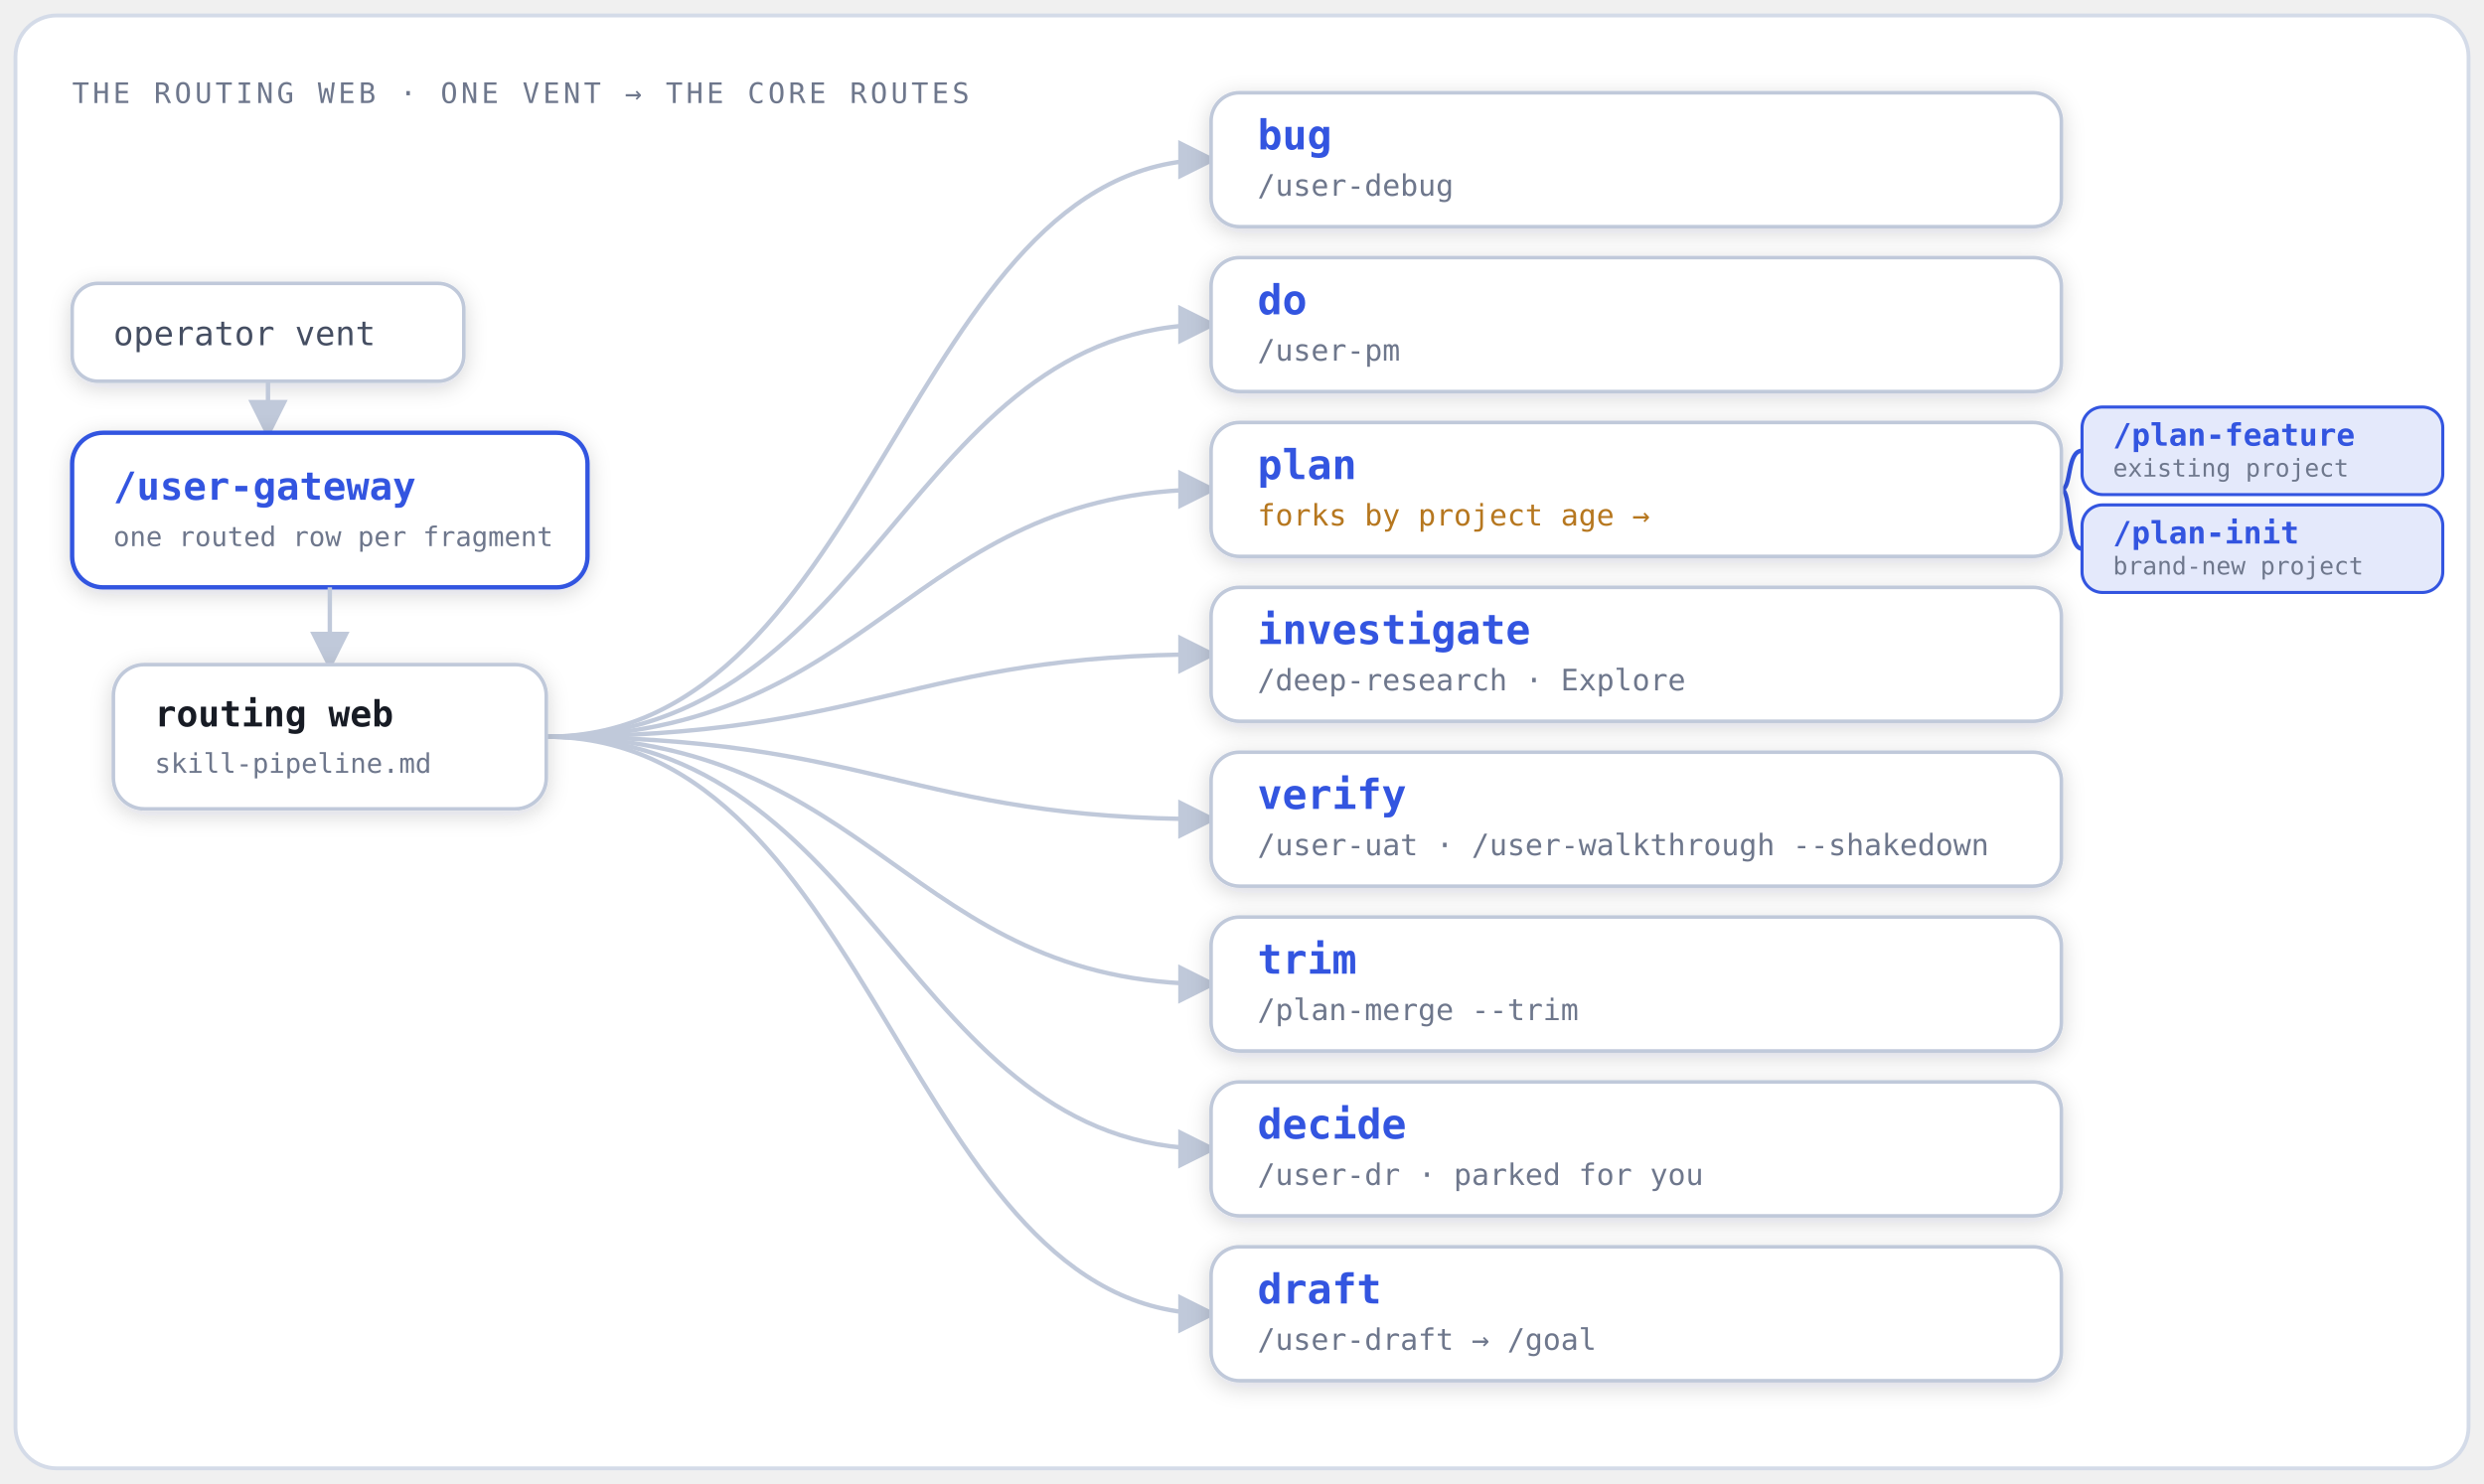
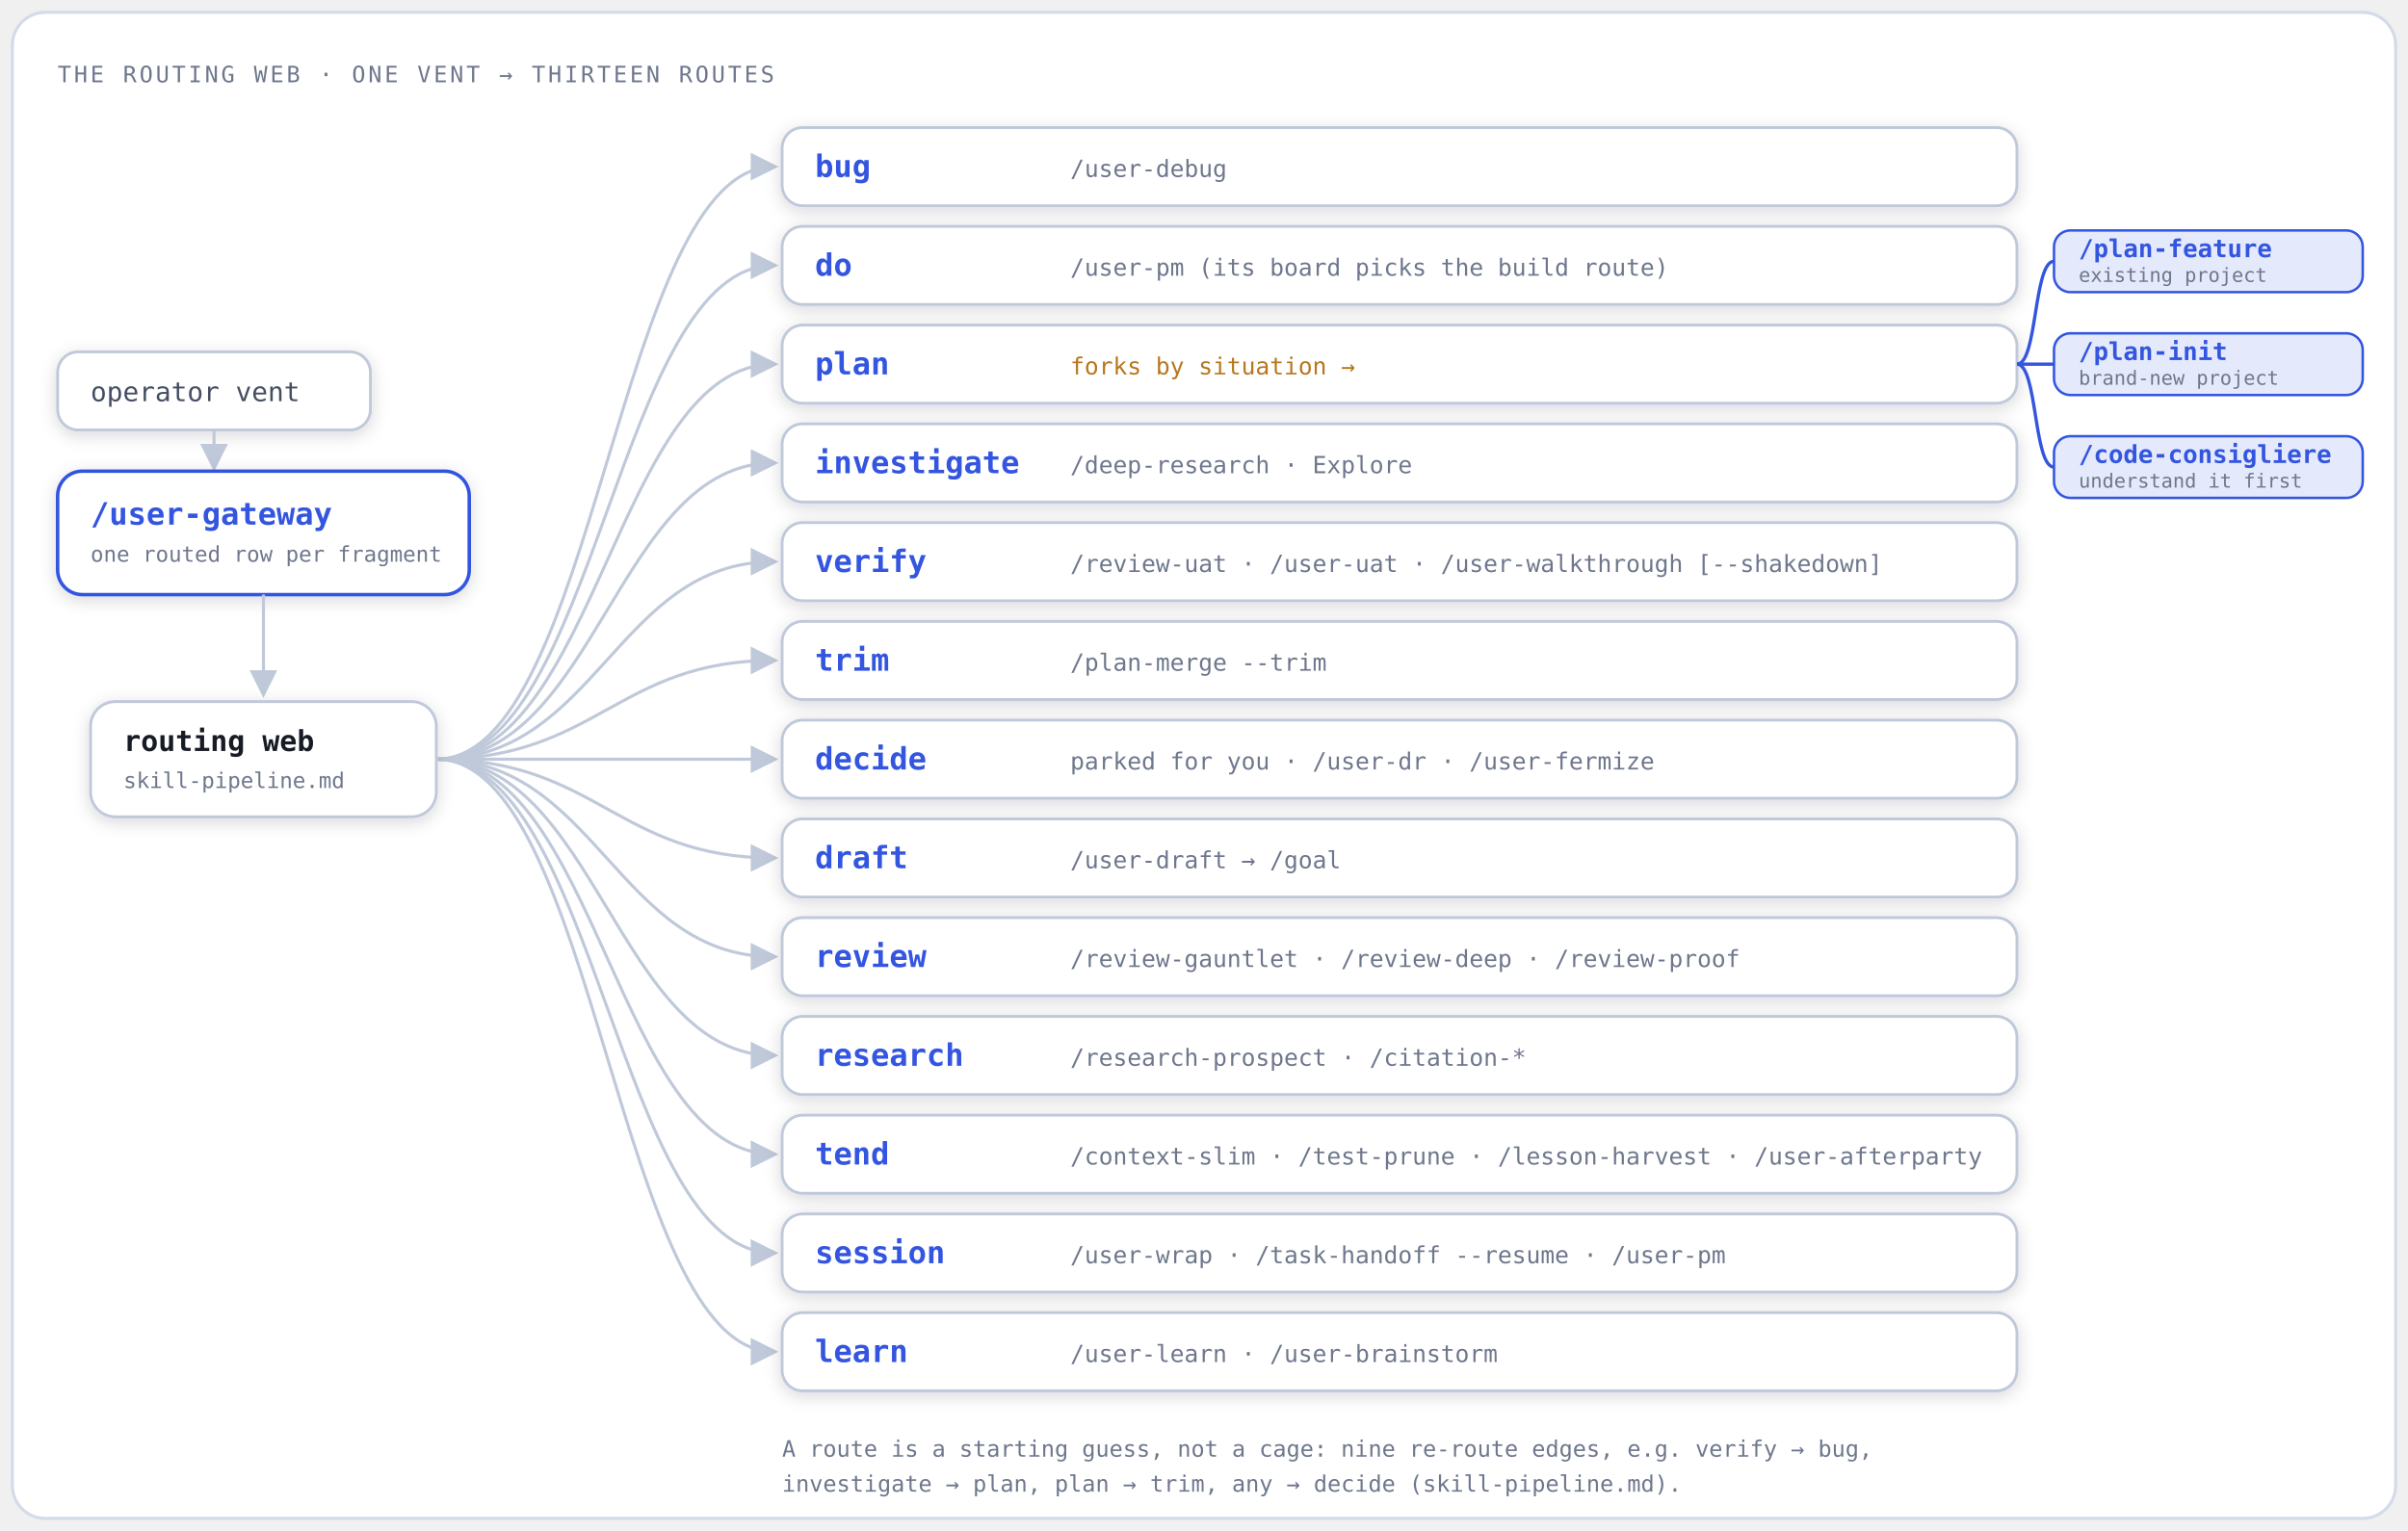
- <svg xmlns="http://www.w3.org/2000/svg" viewBox="0 0 964 576" font-family="ui-monospace,'Cascadia Code','SF Mono',Consolas,'Roboto Mono',monospace" role="img" aria-label="The routing web: operator vent through user-gateway to the core rails, with the plan rail forking to plan-feature (existing project) and plan-init (new project)">
+ <svg xmlns="http://www.w3.org/2000/svg" viewBox="0 0 1170 744" font-family="ui-monospace,'Cascadia Code','SF Mono',Consolas,'Roboto Mono',monospace" role="img" aria-label="The routing web: an operator vent goes through user-gateway to thirteen routes: bug, do, plan, investigate, verify, trim, decide, draft, review, research, tend, session and learn. The plan route forks to plan-feature, plan-init or code-consigliere. Routes are a starting guess with nine re-route edges.">
  <defs>
    <marker id="ar-light" markerWidth="9" markerHeight="9" refX="7.5" refY="4.5" orient="auto">
      <path d="M0,0 L9,4.5 L0,9 Z" fill="#C0C9DA" />
    </marker>
    <filter id="sh-light" x="-20%" y="-40%" width="140%" height="180%">
      <feDropShadow dx="0" dy="2" stdDeviation="4" flood-color="rgba(20,26,40,.16)" />
    </filter>
  </defs>
  <style>
    .bg{fill:#FFFFFF;stroke:#D4DBE8;stroke-width:1.5}
-     .fan{fill:none;stroke:#C0C9DA;stroke-width:1.7}
-     .fork{fill:none;stroke:#3355E0;stroke-width:1.7}
+     .fan{fill:none;stroke:#C0C9DA;stroke-width:1.5}
+     .fork{fill:none;stroke:#3355E0;stroke-width:1.6}
    .rail rect{fill:#FFFFFF;stroke:#C0C9DA;stroke-width:1.4;filter:url(#sh-light)}
-     .rail-name{fill:#3355E0;font-size:16px;font-weight:600}
+     .rail-name{fill:#3355E0;font-size:15px;font-weight:600}
    .rail-dest{fill:#6E778C;font-size:11.5px}
    .rail-sub{fill:#B6771F;font-size:11.5px}
    .innode rect{fill:#FFFFFF;stroke:#C0C9DA;stroke-width:1.4;filter:url(#sh-light)}
    .innode.gw rect{stroke:#3355E0;stroke-width:1.7}
    .in-t{fill:#454E62;font-size:13px}
    .gw-cmd{fill:#3355E0;font-size:15px;font-weight:600}
    .gw-sub{fill:#6E778C;font-size:10.5px}
    .hub-t{fill:#171B24;font-size:14px;font-weight:600}
    .hub-sub{fill:#6E778C;font-size:10.5px}
    .chip rect{fill:#E4E9FB;stroke:#3355E0;stroke-width:1.2}
    .chip-cmd{fill:#3355E0;font-size:12px;font-weight:600}
    .chip-lbl{fill:#6E778C;font-size:9.5px}
    .title{fill:#6E778C;font-size:11px;letter-spacing:.12em}
+     .note{fill:#6E778C;font-size:11px}
  </style>
-   <rect class="bg" x="6" y="6" width="952" height="564" rx="16" />
-   <text class="title" x="28" y="40">THE ROUTING WEB  ·  ONE VENT  →  THE CORE ROUTES</text>
+   <rect class="bg" x="6" y="6" width="1158" height="732" rx="16" />
+   <text class="title" x="28" y="40">THE ROUTING WEB · ONE VENT  →  THIRTEEN ROUTES</text>
  <g>
-     <path class="fan" marker-end="url(#ar-light)" d="M212,286 C 340,286 352,62 470,62" />
-     <path class="fan" marker-end="url(#ar-light)" d="M212,286 C 340,286 352,126 470,126" />
-     <path class="fan" marker-end="url(#ar-light)" d="M212,286 C 340,286 352,190 470,190" />
-     <path class="fan" marker-end="url(#ar-light)" d="M212,286 C 340,286 352,254 470,254" />
-     <path class="fan" marker-end="url(#ar-light)" d="M212,286 C 340,286 352,318 470,318" />
-     <path class="fan" marker-end="url(#ar-light)" d="M212,286 C 340,286 352,382 470,382" />
-     <path class="fan" marker-end="url(#ar-light)" d="M212,286 C 340,286 352,446 470,446" />
-     <path class="fan" marker-end="url(#ar-light)" d="M212,286 C 340,286 352,510 470,510" />
+     <path class="fan" marker-end="url(#ar-light)" d="M212,369 C 290,369 300,81 376,81" />
+     <path class="fan" marker-end="url(#ar-light)" d="M212,369 C 290,369 300,129 376,129" />
+     <path class="fan" marker-end="url(#ar-light)" d="M212,369 C 290,369 300,177 376,177" />
+     <path class="fan" marker-end="url(#ar-light)" d="M212,369 C 290,369 300,225 376,225" />
+     <path class="fan" marker-end="url(#ar-light)" d="M212,369 C 290,369 300,273 376,273" />
+     <path class="fan" marker-end="url(#ar-light)" d="M212,369 C 290,369 300,321 376,321" />
+     <path class="fan" marker-end="url(#ar-light)" d="M212,369 C 290,369 300,369 376,369" />
+     <path class="fan" marker-end="url(#ar-light)" d="M212,369 C 290,369 300,417 376,417" />
+     <path class="fan" marker-end="url(#ar-light)" d="M212,369 C 290,369 300,465 376,465" />
+     <path class="fan" marker-end="url(#ar-light)" d="M212,369 C 290,369 300,513 376,513" />
+     <path class="fan" marker-end="url(#ar-light)" d="M212,369 C 290,369 300,561 376,561" />
+     <path class="fan" marker-end="url(#ar-light)" d="M212,369 C 290,369 300,609 376,609" />
+     <path class="fan" marker-end="url(#ar-light)" d="M212,369 C 290,369 300,657 376,657" />
  </g>
-   <path class="fork" d="M800,190 C 804,190 802,175 808,175" />
-   <path class="fork" d="M800,190 C 804,190 802,213 808,213" />
  <g class="innode vent">
-     <rect x="28" y="110" width="152" height="38" rx="10" />
-     <text class="in-t" x="44" y="134">operator vent</text>
+     <rect x="28" y="171" width="152" height="38" rx="10" />
+     <text class="in-t" x="44" y="195">operator vent</text>
  </g>
-   <path class="fan" marker-end="url(#ar-light)" d="M104,148 L104,168" />
+   <path class="fan" marker-end="url(#ar-light)" d="M104,209 L104,227" />
  <g class="innode gw">
-     <rect x="28" y="168" width="200" height="60" rx="12" />
-     <text class="gw-cmd" x="44" y="194">/user-gateway</text>
-     <text class="gw-sub" x="44" y="212">one routed row per fragment</text>
+     <rect x="28" y="229" width="200" height="60" rx="12" />
+     <text class="gw-cmd" x="44" y="255">/user-gateway</text>
+     <text class="gw-sub" x="44" y="273">one routed row per fragment</text>
  </g>
-   <path class="fan" marker-end="url(#ar-light)" d="M128,228 L128,258" />
+   <path class="fan" marker-end="url(#ar-light)" d="M128,289 L128,337" />
  <g class="innode hub">
-     <rect x="44" y="258" width="168" height="56" rx="12" />
-     <text class="hub-t" x="60" y="282">routing web</text>
-     <text class="hub-sub" x="60" y="300">skill-pipeline.md</text>
+     <rect x="44" y="341" width="168" height="56" rx="12" />
+     <text class="hub-t" x="60" y="365">routing web</text>
+     <text class="hub-sub" x="60" y="383">skill-pipeline.md</text>
  </g>
  <g>
    <g class="rail">
-       <rect x="470" y="36" width="330" height="52" rx="11" />
-       <text class="rail-name" x="488" y="58">bug</text>
-       <text class="rail-dest" x="488" y="76">/user-debug</text>
+       <rect x="380" y="62" width="600" height="38" rx="10" />
+       <text class="rail-name" x="396" y="86">bug</text>
+       <text class="rail-dest" x="520" y="86">/user-debug</text>
    </g>
    <g class="rail">
-       <rect x="470" y="100" width="330" height="52" rx="11" />
-       <text class="rail-name" x="488" y="122">do</text>
-       <text class="rail-dest" x="488" y="140">/user-pm</text>
+       <rect x="380" y="110" width="600" height="38" rx="10" />
+       <text class="rail-name" x="396" y="134">do</text>
+       <text class="rail-dest" x="520" y="134">/user-pm  (its board picks the build route)</text>
    </g>
    <g class="rail">
-       <rect x="470" y="164" width="330" height="52" rx="11" />
-       <text class="rail-name" x="488" y="186">plan</text>
-       <text class="rail-sub" x="488" y="204">forks by project age →</text>
+       <rect x="380" y="158" width="600" height="38" rx="10" />
+       <text class="rail-name" x="396" y="182">plan</text>
+       <text class="rail-sub" x="520" y="182">forks by situation  →</text>
    </g>
    <g class="rail">
-       <rect x="470" y="228" width="330" height="52" rx="11" />
-       <text class="rail-name" x="488" y="250">investigate</text>
-       <text class="rail-dest" x="488" y="268">/deep-research  ·  Explore</text>
+       <rect x="380" y="206" width="600" height="38" rx="10" />
+       <text class="rail-name" x="396" y="230">investigate</text>
+       <text class="rail-dest" x="520" y="230">/deep-research · Explore</text>
    </g>
    <g class="rail">
-       <rect x="470" y="292" width="330" height="52" rx="11" />
-       <text class="rail-name" x="488" y="314">verify</text>
-       <text class="rail-dest" x="488" y="332">/user-uat  ·  /user-walkthrough --shakedown</text>
+       <rect x="380" y="254" width="600" height="38" rx="10" />
+       <text class="rail-name" x="396" y="278">verify</text>
+       <text class="rail-dest" x="520" y="278">/review-uat · /user-uat · /user-walkthrough [--shakedown]</text>
    </g>
    <g class="rail">
-       <rect x="470" y="356" width="330" height="52" rx="11" />
-       <text class="rail-name" x="488" y="378">trim</text>
-       <text class="rail-dest" x="488" y="396">/plan-merge --trim</text>
+       <rect x="380" y="302" width="600" height="38" rx="10" />
+       <text class="rail-name" x="396" y="326">trim</text>
+       <text class="rail-dest" x="520" y="326">/plan-merge --trim</text>
    </g>
    <g class="rail">
-       <rect x="470" y="420" width="330" height="52" rx="11" />
-       <text class="rail-name" x="488" y="442">decide</text>
-       <text class="rail-dest" x="488" y="460">/user-dr  ·  parked for you</text>
+       <rect x="380" y="350" width="600" height="38" rx="10" />
+       <text class="rail-name" x="396" y="374">decide</text>
+       <text class="rail-dest" x="520" y="374">parked for you · /user-dr · /user-fermize</text>
    </g>
    <g class="rail">
-       <rect x="470" y="484" width="330" height="52" rx="11" />
-       <text class="rail-name" x="488" y="506">draft</text>
-       <text class="rail-dest" x="488" y="524">/user-draft  →  /goal</text>
+       <rect x="380" y="398" width="600" height="38" rx="10" />
+       <text class="rail-name" x="396" y="422">draft</text>
+       <text class="rail-dest" x="520" y="422">/user-draft  →  /goal</text>
+     </g>
+     <g class="rail">
+       <rect x="380" y="446" width="600" height="38" rx="10" />
+       <text class="rail-name" x="396" y="470">review</text>
+       <text class="rail-dest" x="520" y="470">/review-gauntlet · /review-deep · /review-proof</text>
+     </g>
+     <g class="rail">
+       <rect x="380" y="494" width="600" height="38" rx="10" />
+       <text class="rail-name" x="396" y="518">research</text>
+       <text class="rail-dest" x="520" y="518">/research-prospect · /citation-*</text>
+     </g>
+     <g class="rail">
+       <rect x="380" y="542" width="600" height="38" rx="10" />
+       <text class="rail-name" x="396" y="566">tend</text>
+       <text class="rail-dest" x="520" y="566">/context-slim · /test-prune · /lesson-harvest · /user-afterparty</text>
+     </g>
+     <g class="rail">
+       <rect x="380" y="590" width="600" height="38" rx="10" />
+       <text class="rail-name" x="396" y="614">session</text>
+       <text class="rail-dest" x="520" y="614">/user-wrap · /task-handoff --resume · /user-pm</text>
+     </g>
+     <g class="rail">
+       <rect x="380" y="638" width="600" height="38" rx="10" />
+       <text class="rail-name" x="396" y="662">learn</text>
+       <text class="rail-dest" x="520" y="662">/user-learn · /user-brainstorm</text>
    </g>
  </g>
+   <path class="fork" d="M980,177 C 990,177 988,127 998,127" />
  <g class="chip">
-     <rect x="808" y="158" width="140" height="34" rx="8" />
-     <text class="chip-cmd" x="820" y="173">/plan-feature</text>
-     <text class="chip-lbl" x="820" y="185">existing project</text>
+     <rect x="998" y="112" width="150" height="30" rx="8" />
+     <text class="chip-cmd" x="1010" y="125">/plan-feature</text>
+     <text class="chip-lbl" x="1010" y="137">existing project</text>
  </g>
+   <path class="fork" d="M980,177 C 990,177 988,177 998,177" />
  <g class="chip">
-     <rect x="808" y="196" width="140" height="34" rx="8" />
-     <text class="chip-cmd" x="820" y="211">/plan-init</text>
-     <text class="chip-lbl" x="820" y="223">brand-new project</text>
+     <rect x="998" y="162" width="150" height="30" rx="8" />
+     <text class="chip-cmd" x="1010" y="175">/plan-init</text>
+     <text class="chip-lbl" x="1010" y="187">brand-new project</text>
  </g>
+   <path class="fork" d="M980,177 C 990,177 988,227 998,227" />
+   <g class="chip">
+     <rect x="998" y="212" width="150" height="30" rx="8" />
+     <text class="chip-cmd" x="1010" y="225">/code-consigliere</text>
+     <text class="chip-lbl" x="1010" y="237">understand it first</text>
+   </g>
+   <text class="note" x="380" y="708">A route is a starting guess, not a cage: nine re-route edges, e.g. verify → bug,</text>
+   <text class="note" x="380" y="725">investigate → plan, plan → trim, any → decide (skill-pipeline.md).</text>
</svg>
